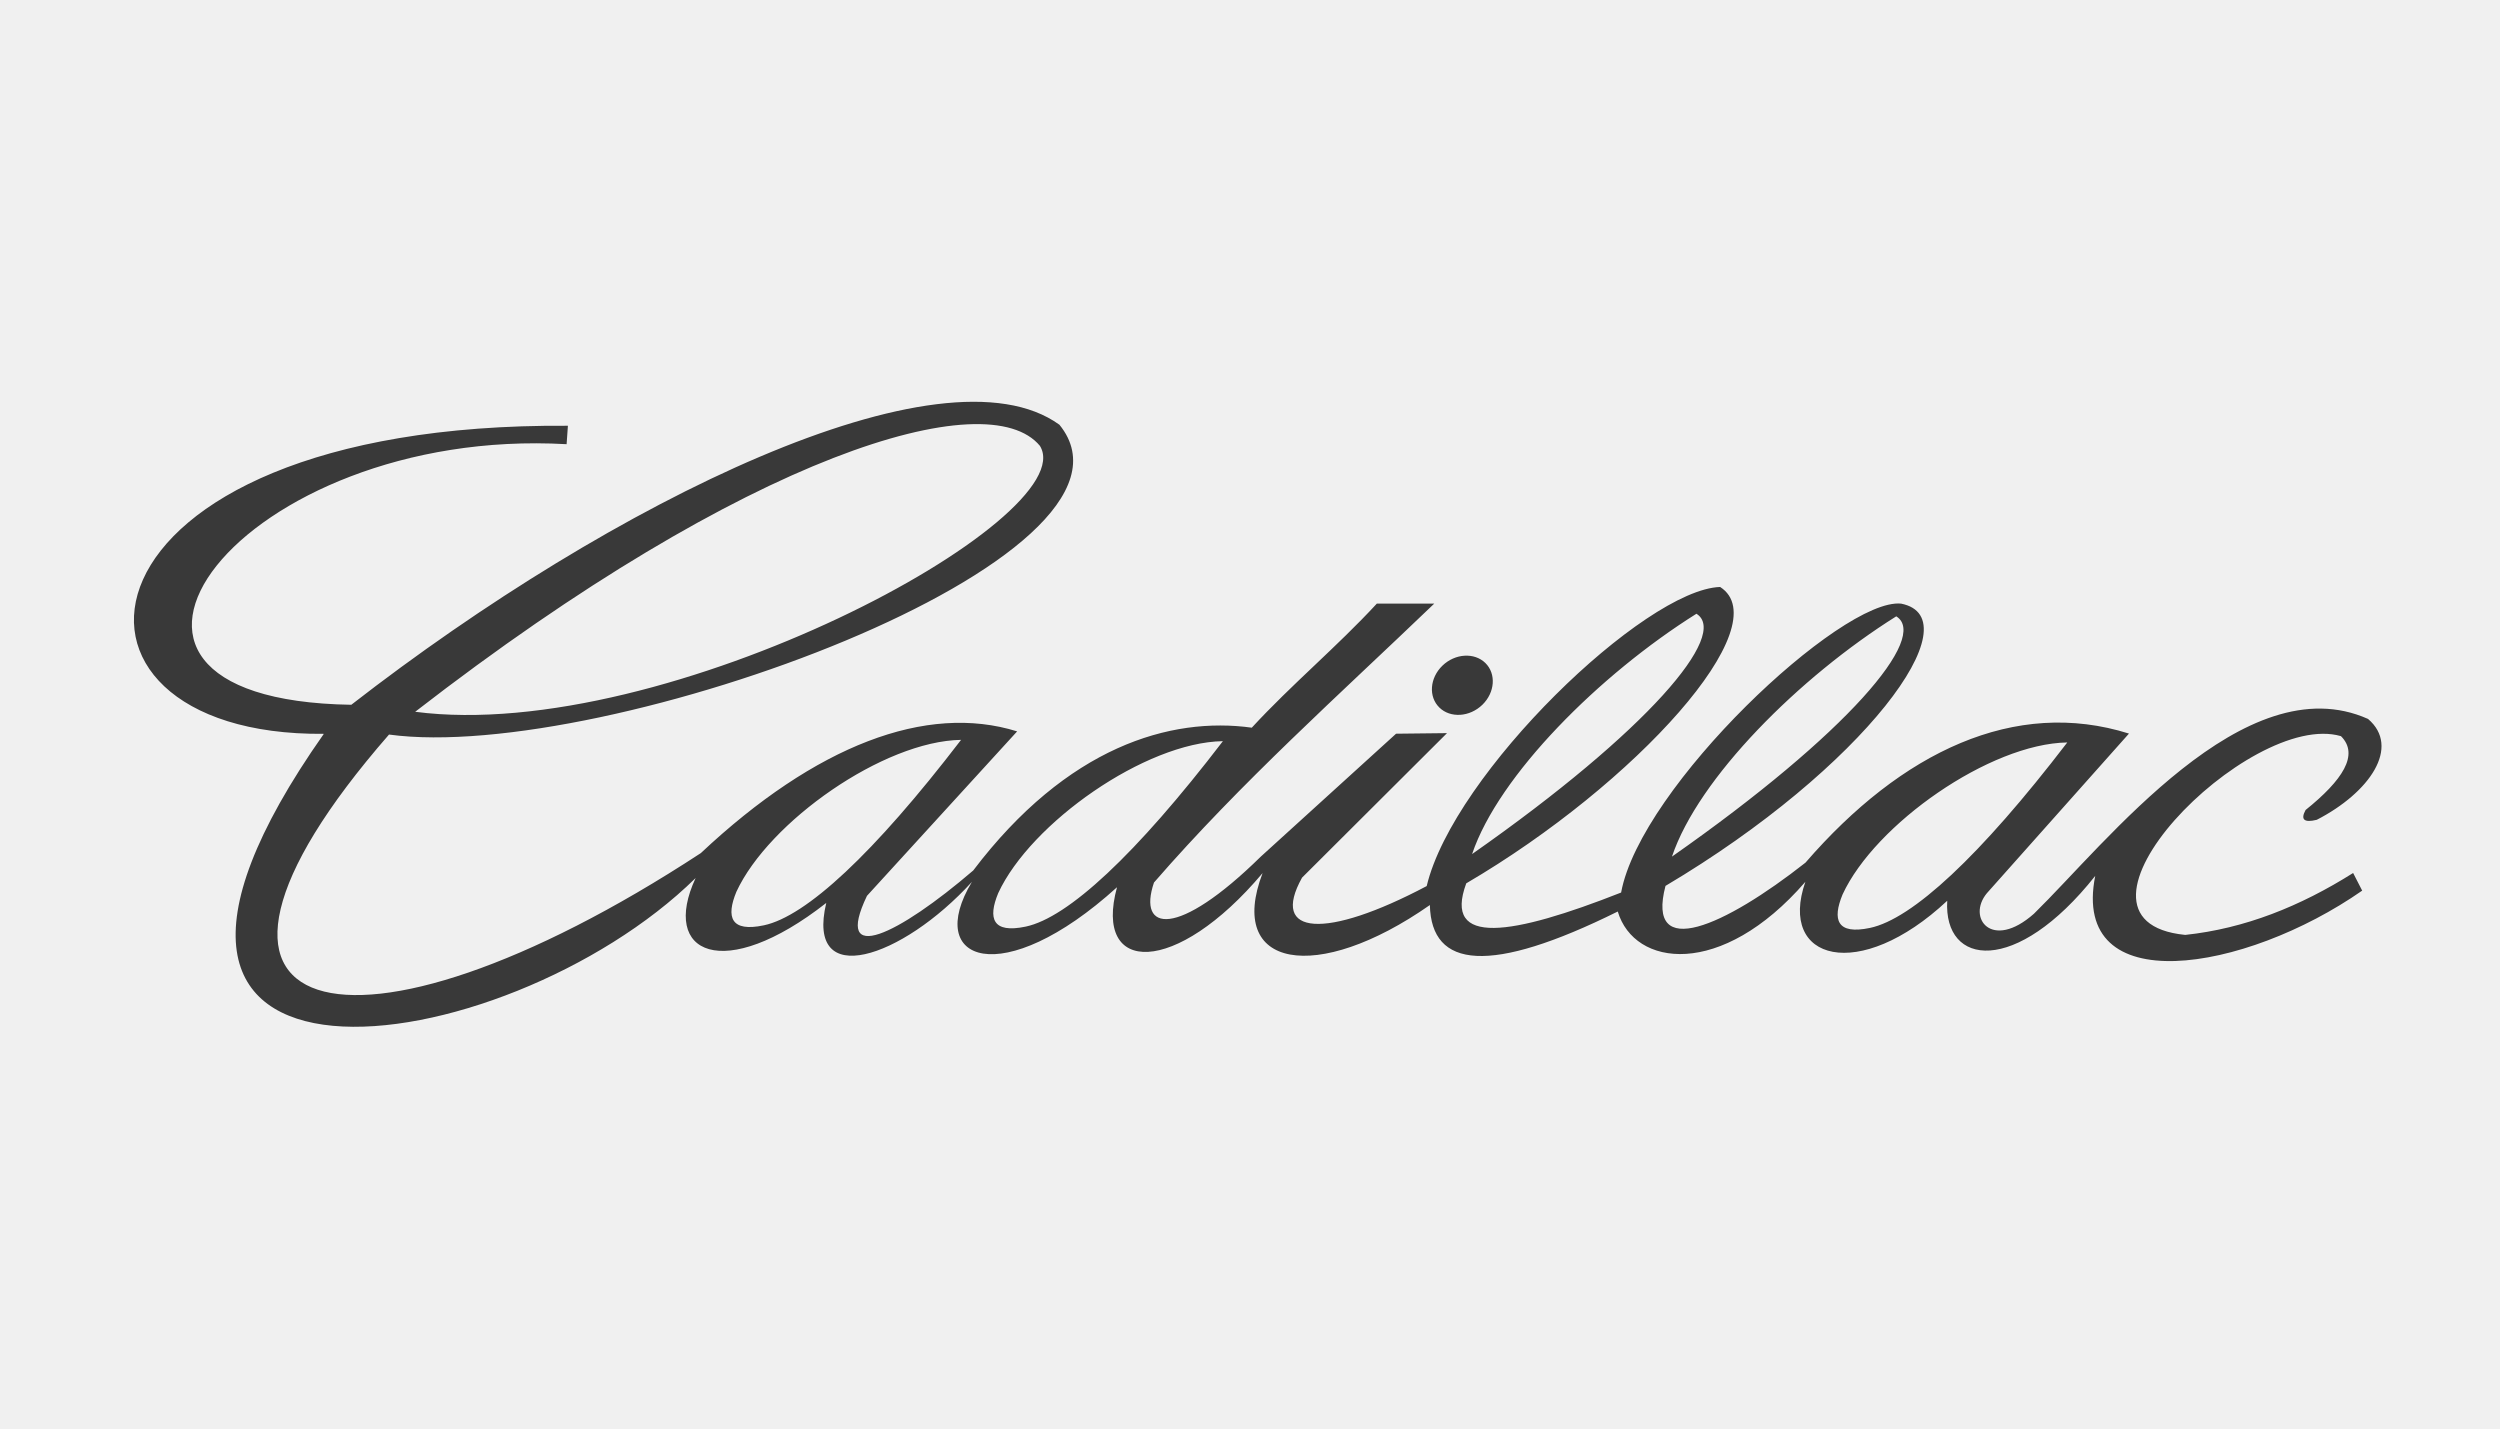
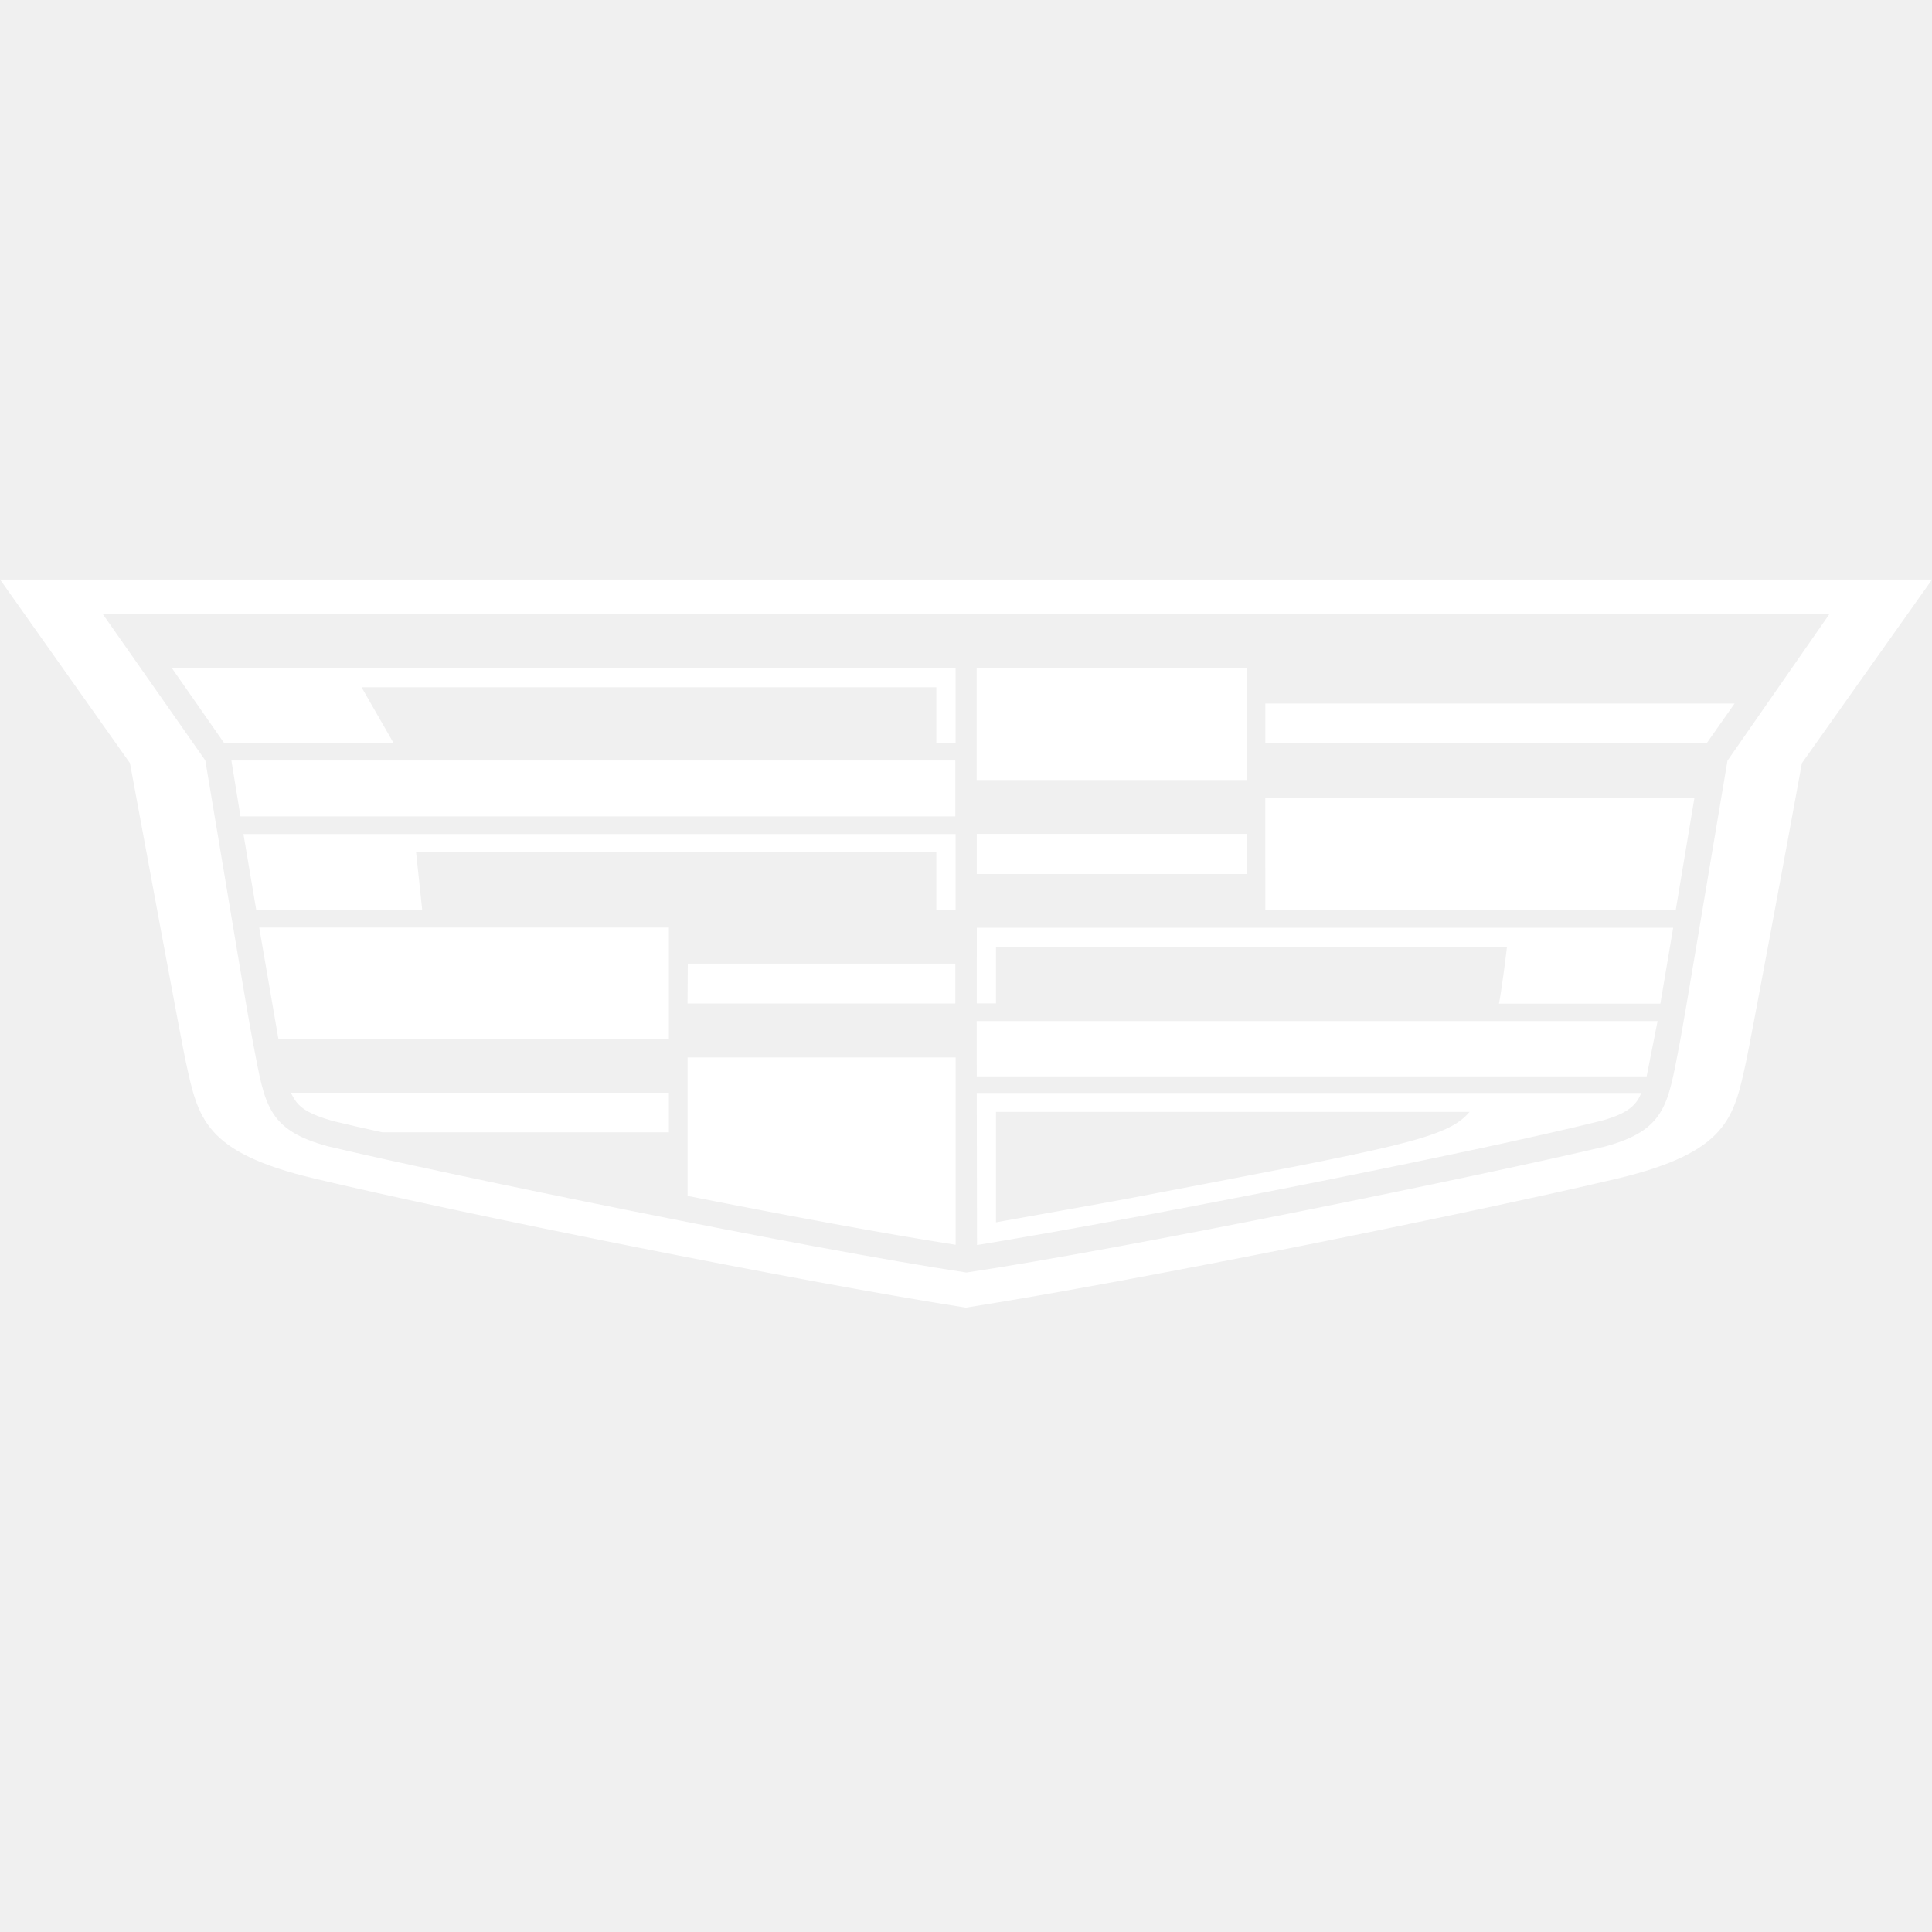
- <svg xmlns="http://www.w3.org/2000/svg" width="56" height="32" viewBox="0 0 56 32" fill="none">
-   <path fill-rule="evenodd" clip-rule="evenodd" d="M12.692 9.95C5.406 9.536 0.679 15.675 7.869 15.787C13.74 11.226 21.115 7.623 23.731 9.514C26.159 12.496 13.541 17.112 8.714 16.454C2.987 23.02 7.856 24.245 15.699 19.109C18.272 16.694 20.752 15.749 22.784 16.383L19.42 20.067C18.659 21.659 20.13 20.932 21.8 19.499C23.904 16.725 26.221 16.047 28.04 16.3C28.931 15.333 29.948 14.488 30.841 13.521H32.127C30.001 15.562 27.803 17.518 25.849 19.769C25.477 20.869 26.366 21.032 28.241 19.189L31.272 16.435L32.413 16.422L29.166 19.659C28.439 20.965 29.695 21.046 31.958 19.848C32.56 17.323 36.845 13.203 38.531 13.148C39.855 13.999 36.645 17.56 32.844 19.787C32.315 21.215 33.877 20.953 36.313 19.993C36.748 17.623 41.249 13.39 42.584 13.521C44.224 13.848 41.755 17.204 37.307 19.844C36.862 21.544 38.634 20.747 40.443 19.323C42.596 16.836 45.137 15.63 47.689 16.432L44.507 20.007C44.049 20.556 44.614 21.306 45.561 20.467C47.188 18.875 50.285 14.872 53.044 16.104C53.782 16.734 53.079 17.755 51.895 18.364C51.611 18.433 51.528 18.36 51.645 18.144C52.472 17.479 52.852 16.904 52.438 16.49C50.38 15.886 45.729 20.622 48.949 20.942C50.285 20.8 51.529 20.3 52.71 19.555L52.913 19.95C50.283 21.784 46.374 22.43 46.933 19.62C45.155 21.864 43.533 21.646 43.618 20.177C41.645 22.024 39.823 21.523 40.44 19.753C38.553 21.93 36.607 21.658 36.238 20.418C33.378 21.836 32.062 21.699 32.029 20.273C29.492 22.049 27.465 21.692 28.282 19.557C26.335 21.871 24.484 21.843 25.021 19.874C22.449 22.207 20.693 21.546 21.771 19.754C20.202 21.476 18.039 22.193 18.508 20.226C16.206 22.029 14.79 21.371 15.582 19.668C11.3 23.875 0.972 25.365 7.254 16.438C0.557 16.499 1.328 9.459 12.721 9.537L12.692 9.95ZM9.3 15.944C14.925 16.677 24.294 11.608 23.294 9.987C22.124 8.574 16.789 10.14 9.3 15.944ZM21.528 16.573C19.568 19.13 18.054 20.527 17.111 20.727C16.367 20.885 16.261 20.543 16.495 19.976C17.222 18.404 19.796 16.599 21.528 16.573ZM27.393 16.602C25.433 19.16 23.919 20.556 22.976 20.756C22.231 20.914 22.126 20.572 22.36 20.006C23.087 18.433 25.661 16.628 27.393 16.602ZM46.307 16.631C44.347 19.189 42.832 20.585 41.889 20.785C41.145 20.943 41.04 20.602 41.274 20.035C42 18.462 44.575 16.657 46.307 16.631ZM33.272 14.851C33.518 15.092 33.488 15.512 33.205 15.787C32.921 16.063 32.488 16.09 32.242 15.849C31.995 15.608 32.025 15.188 32.309 14.912C32.593 14.637 33.025 14.61 33.272 14.851ZM32.975 19.131C36.925 16.364 38.74 14.207 38 13.748C35.827 15.112 33.567 17.371 32.975 19.131ZM37.452 19.188C41.402 16.422 43.216 14.264 42.476 13.806C40.304 15.169 38.043 17.428 37.452 19.188Z" fill="#393939" />
+ <svg xmlns="http://www.w3.org/2000/svg" fill="none" height="30" viewBox="0 0 30 30" width="30">
+   <path d="m6.556 14.13h-2.577l-.199-1.179h11.058v1.179h-.299v-.905h-8.079zm-2.822-1.453h11.1v-.868h-11.241zm6.942 2.905h4.158v-.619h-4.154zm-7.195-4.043h2.631l-.498-.867h8.925v.863h.299v-1.162h-12.17zm15.88-1.166h-4.195v1.739h4.195zm-14.784 6.703c.066.104.195.224.614.336.203.05.427.1.743.17h4.452v-.614h-5.867c.017.042.037.075.058.108zm-.253-.938h6.062v-1.735h-6.361zm6.353 2.432c1.552.307 3.071.589 4.162.759v-2.909h-4.162zm8.971-4.441h6.373l.29-1.739h-6.664zm0-3.204v.618l6.855-.004.431-.614zm10.353-1.926-2.021 2.851c-.22 1.212-.801 4.333-.867 4.636-.191.872-.282 1.403-1.996 1.814-2.282.54-7.502 1.594-10.12 2.005-2.618-.411-7.838-1.461-10.116-2.005-1.714-.407-1.805-.938-1.996-1.814-.066-.299-.643-3.424-.867-4.636l-2.017-2.851zm-1.593.535h-26.813l1.593 2.274c.398 2.366.643 3.885.747 4.416.178.921.207 1.32 1.162 1.577 1.892.448 7.386 1.577 9.909 1.959 2.523-.378 8.012-1.507 9.909-1.955.954-.257.983-.656 1.162-1.577.1-.531.348-2.05.747-4.416zm-13.241 6.047h.299v-.876h7.934c-.008.083-.083.672-.124.88h2.506l.199-1.179h-10.813zm0 1.133h10.402l.17-.859h-10.573zm4.195-3.765h-4.195v.623h4.195zm-4.195 4.022h10.319c-.017.037-.033.075-.054.108-.07.104-.195.233-.614.336-1.867.465-7.004 1.486-9.647 1.918zm.299 2.009c.477-.087 1.639-.291 2.054-.369 4.22-.805 4.946-.93 5.299-1.345h-7.353z" fill="#fff" />
</svg>
